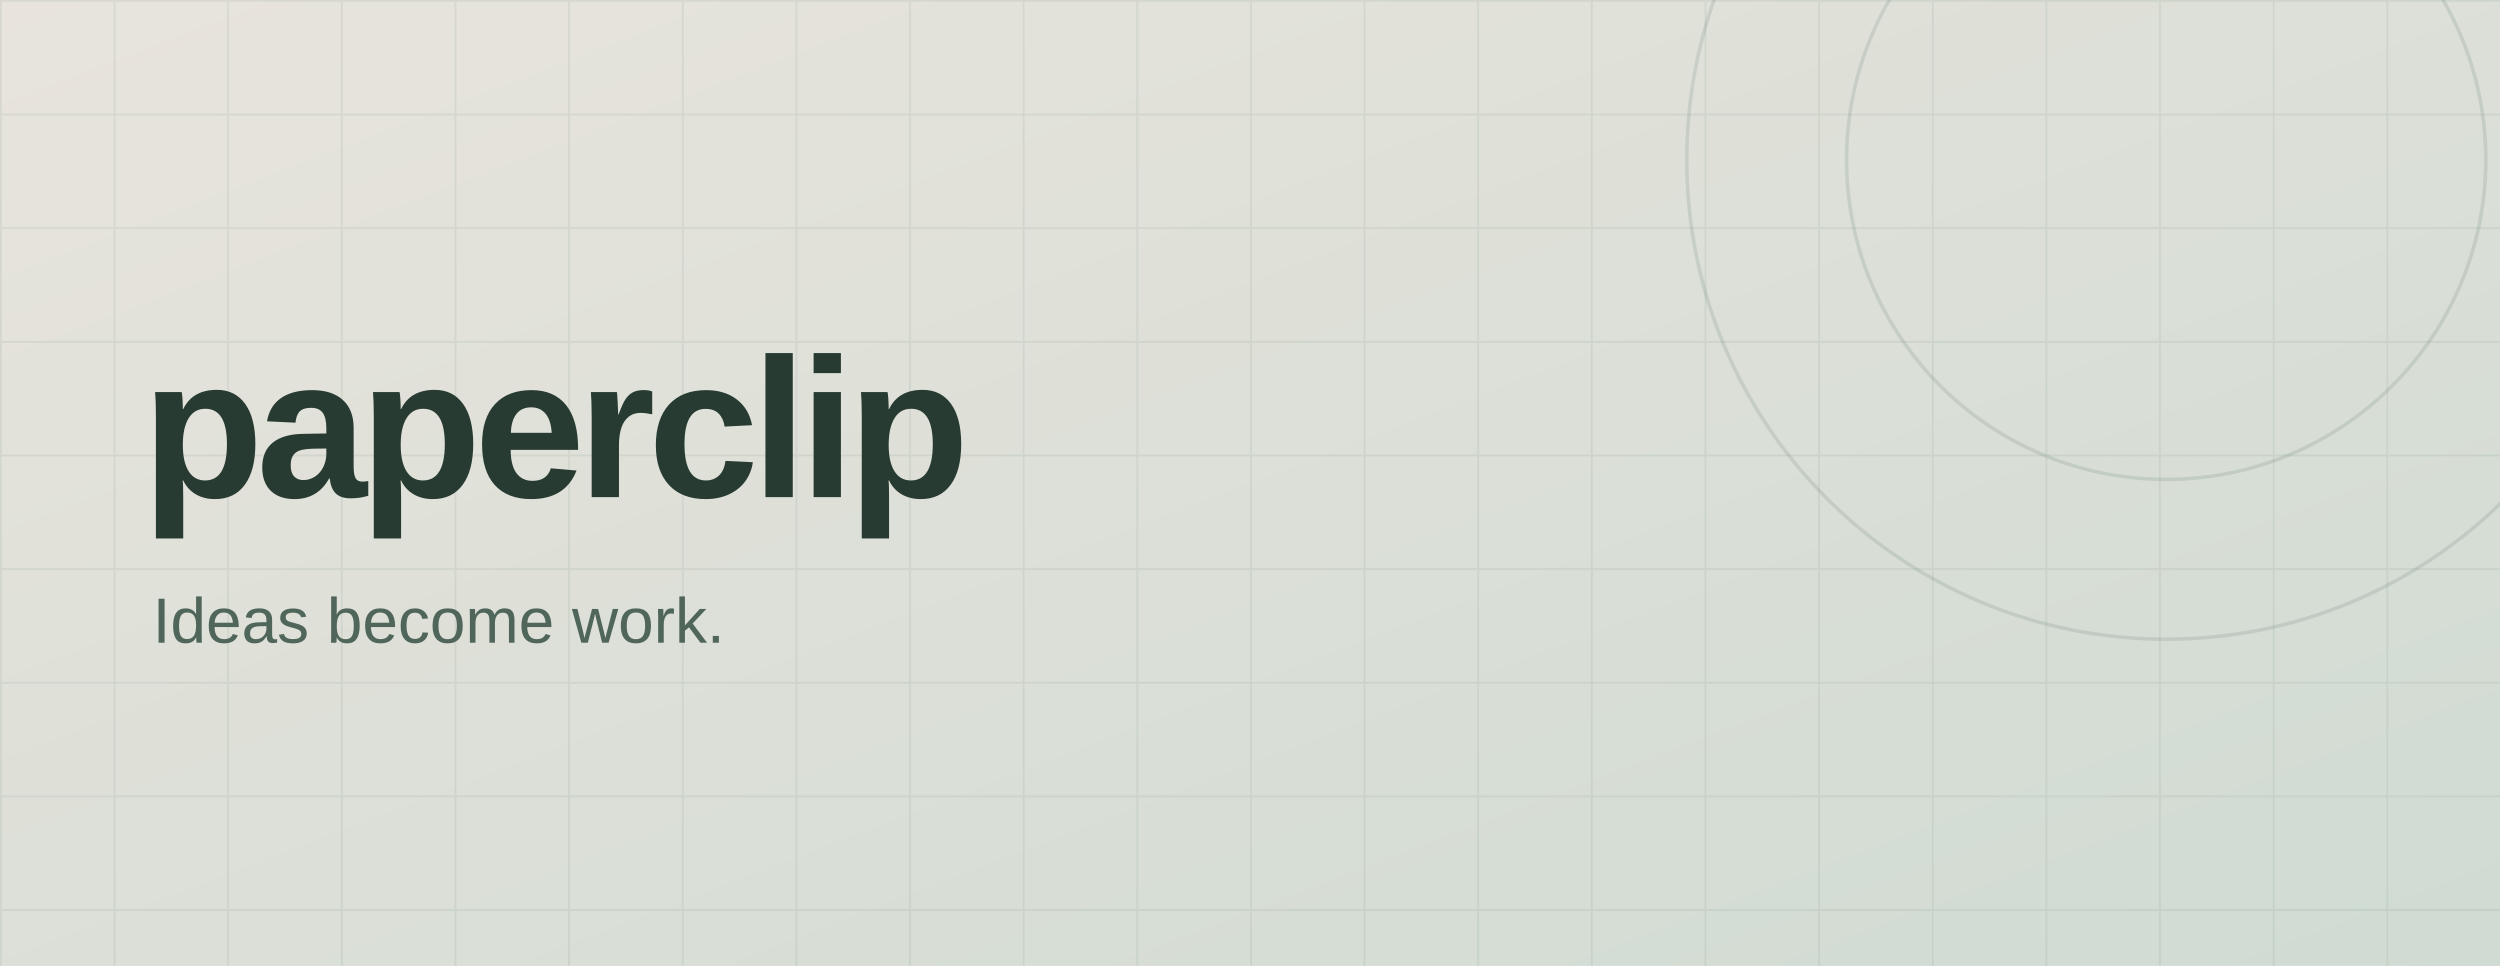
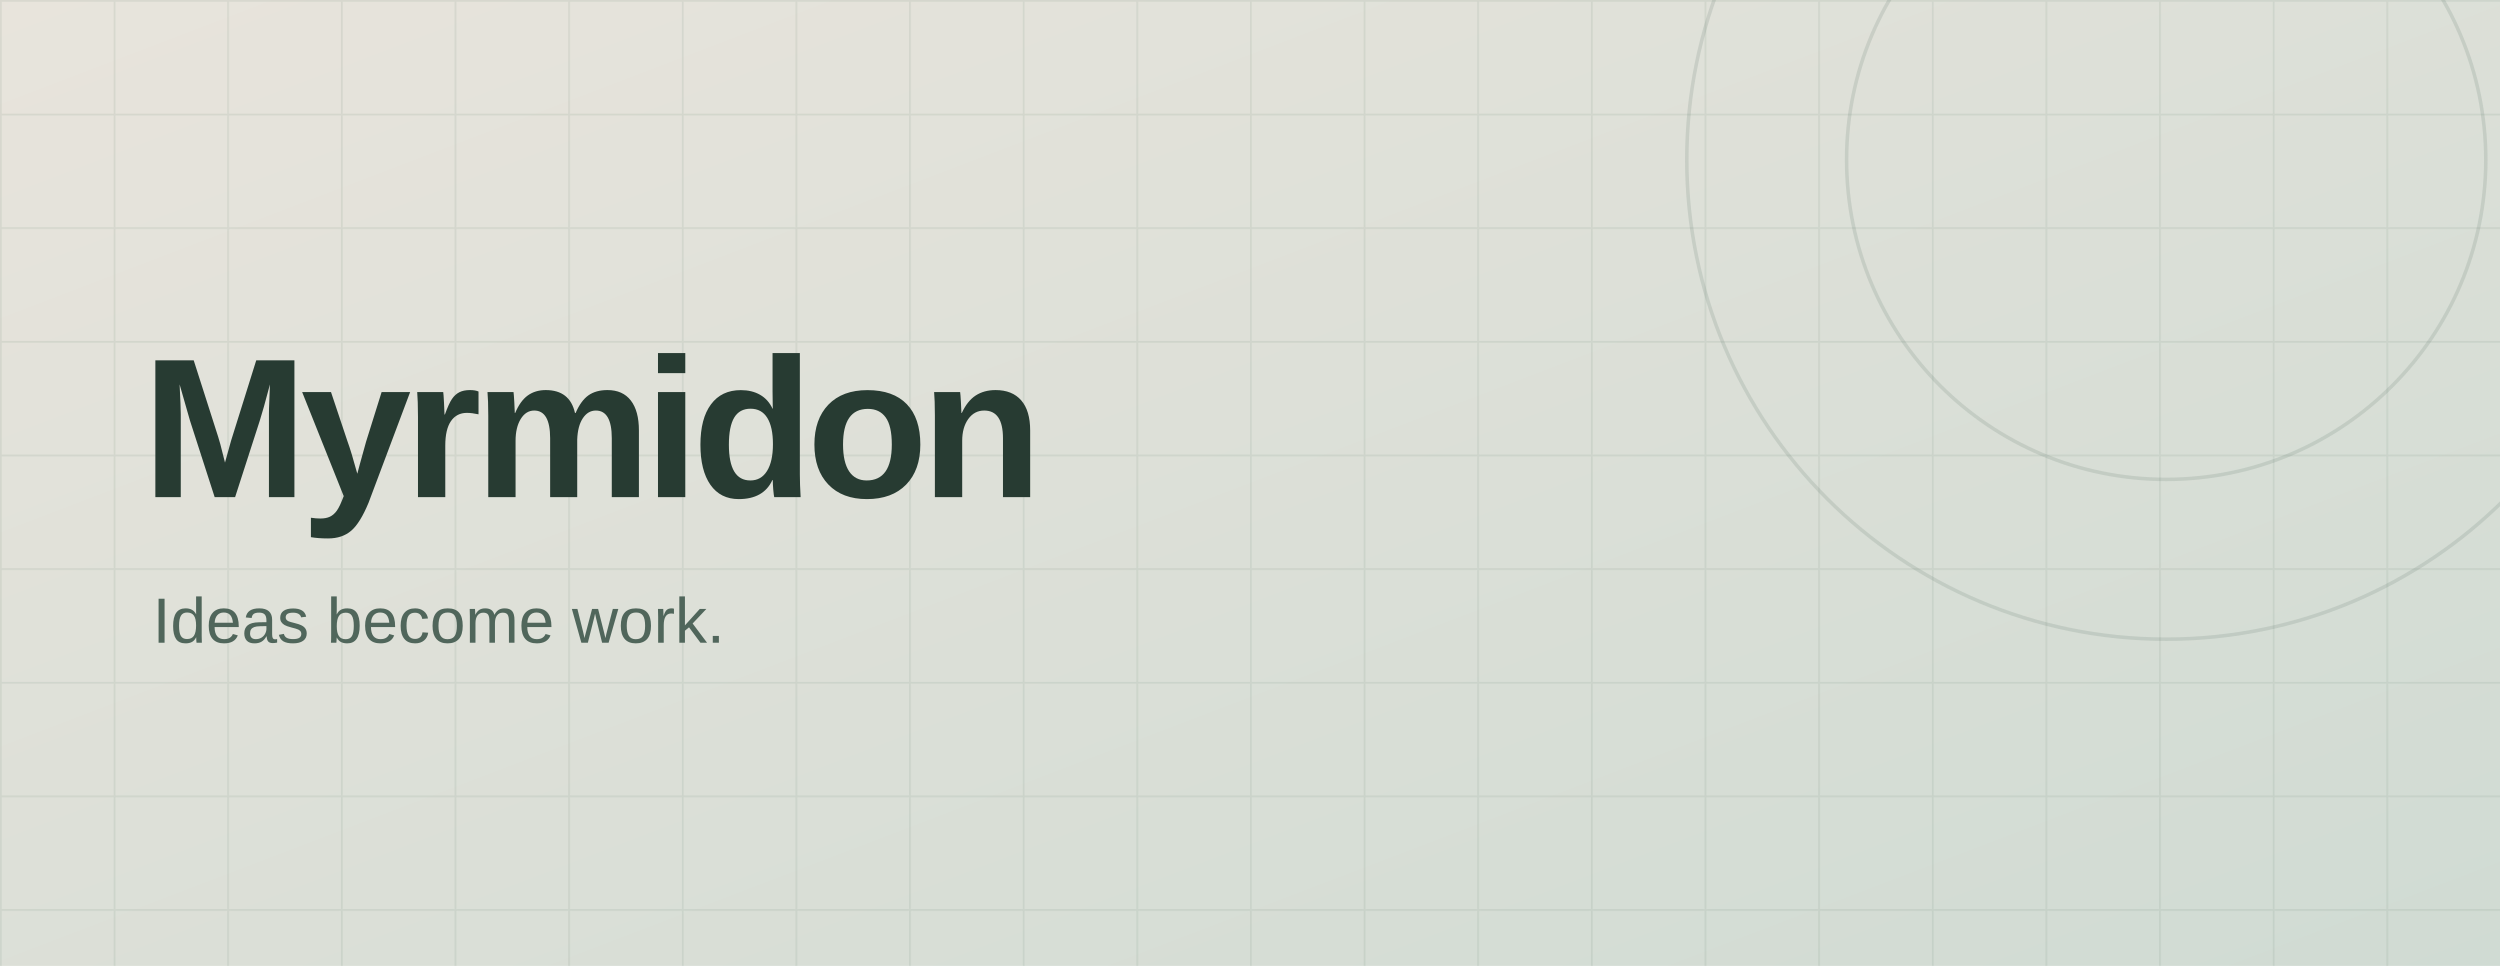
<svg xmlns="http://www.w3.org/2000/svg" width="704" height="272" viewBox="0 0 704 272">
  <defs>
    <linearGradient id="background" x2="1" y2="1">
      <stop stop-color="#e8e4dc" />
      <stop offset="1" stop-color="#d0dbd3" />
    </linearGradient>
    <pattern id="grid" width="32" height="32" patternUnits="userSpaceOnUse">
      <path d="M32 0H0V32" fill="none" stroke="#677d72" stroke-opacity=".12" />
    </pattern>
  </defs>
  <path fill="url(#background)" d="M0 0h704v272H0z" />
  <path fill="url(#grid)" d="M0 0h704v272H0z" />
  <circle cx="610" cy="45" r="135" fill="none" stroke="#677d72" stroke-opacity=".18" />
  <circle cx="610" cy="45" r="90" fill="none" stroke="#677d72" stroke-opacity=".18" />
-   <text x="40" y="140" font-family="Arial,sans-serif" font-size="56" font-weight="700" letter-spacing="-2" fill="#273b32">paperclip</text>
+   <text x="40" y="140" font-family="Arial,sans-serif" font-size="56" font-weight="700" letter-spacing="-2" fill="#273b32">Myrmidon</text>
  <text x="43" y="181" font-family="Arial,sans-serif" font-size="18" fill="#50665b">Ideas become work.</text>
</svg>
